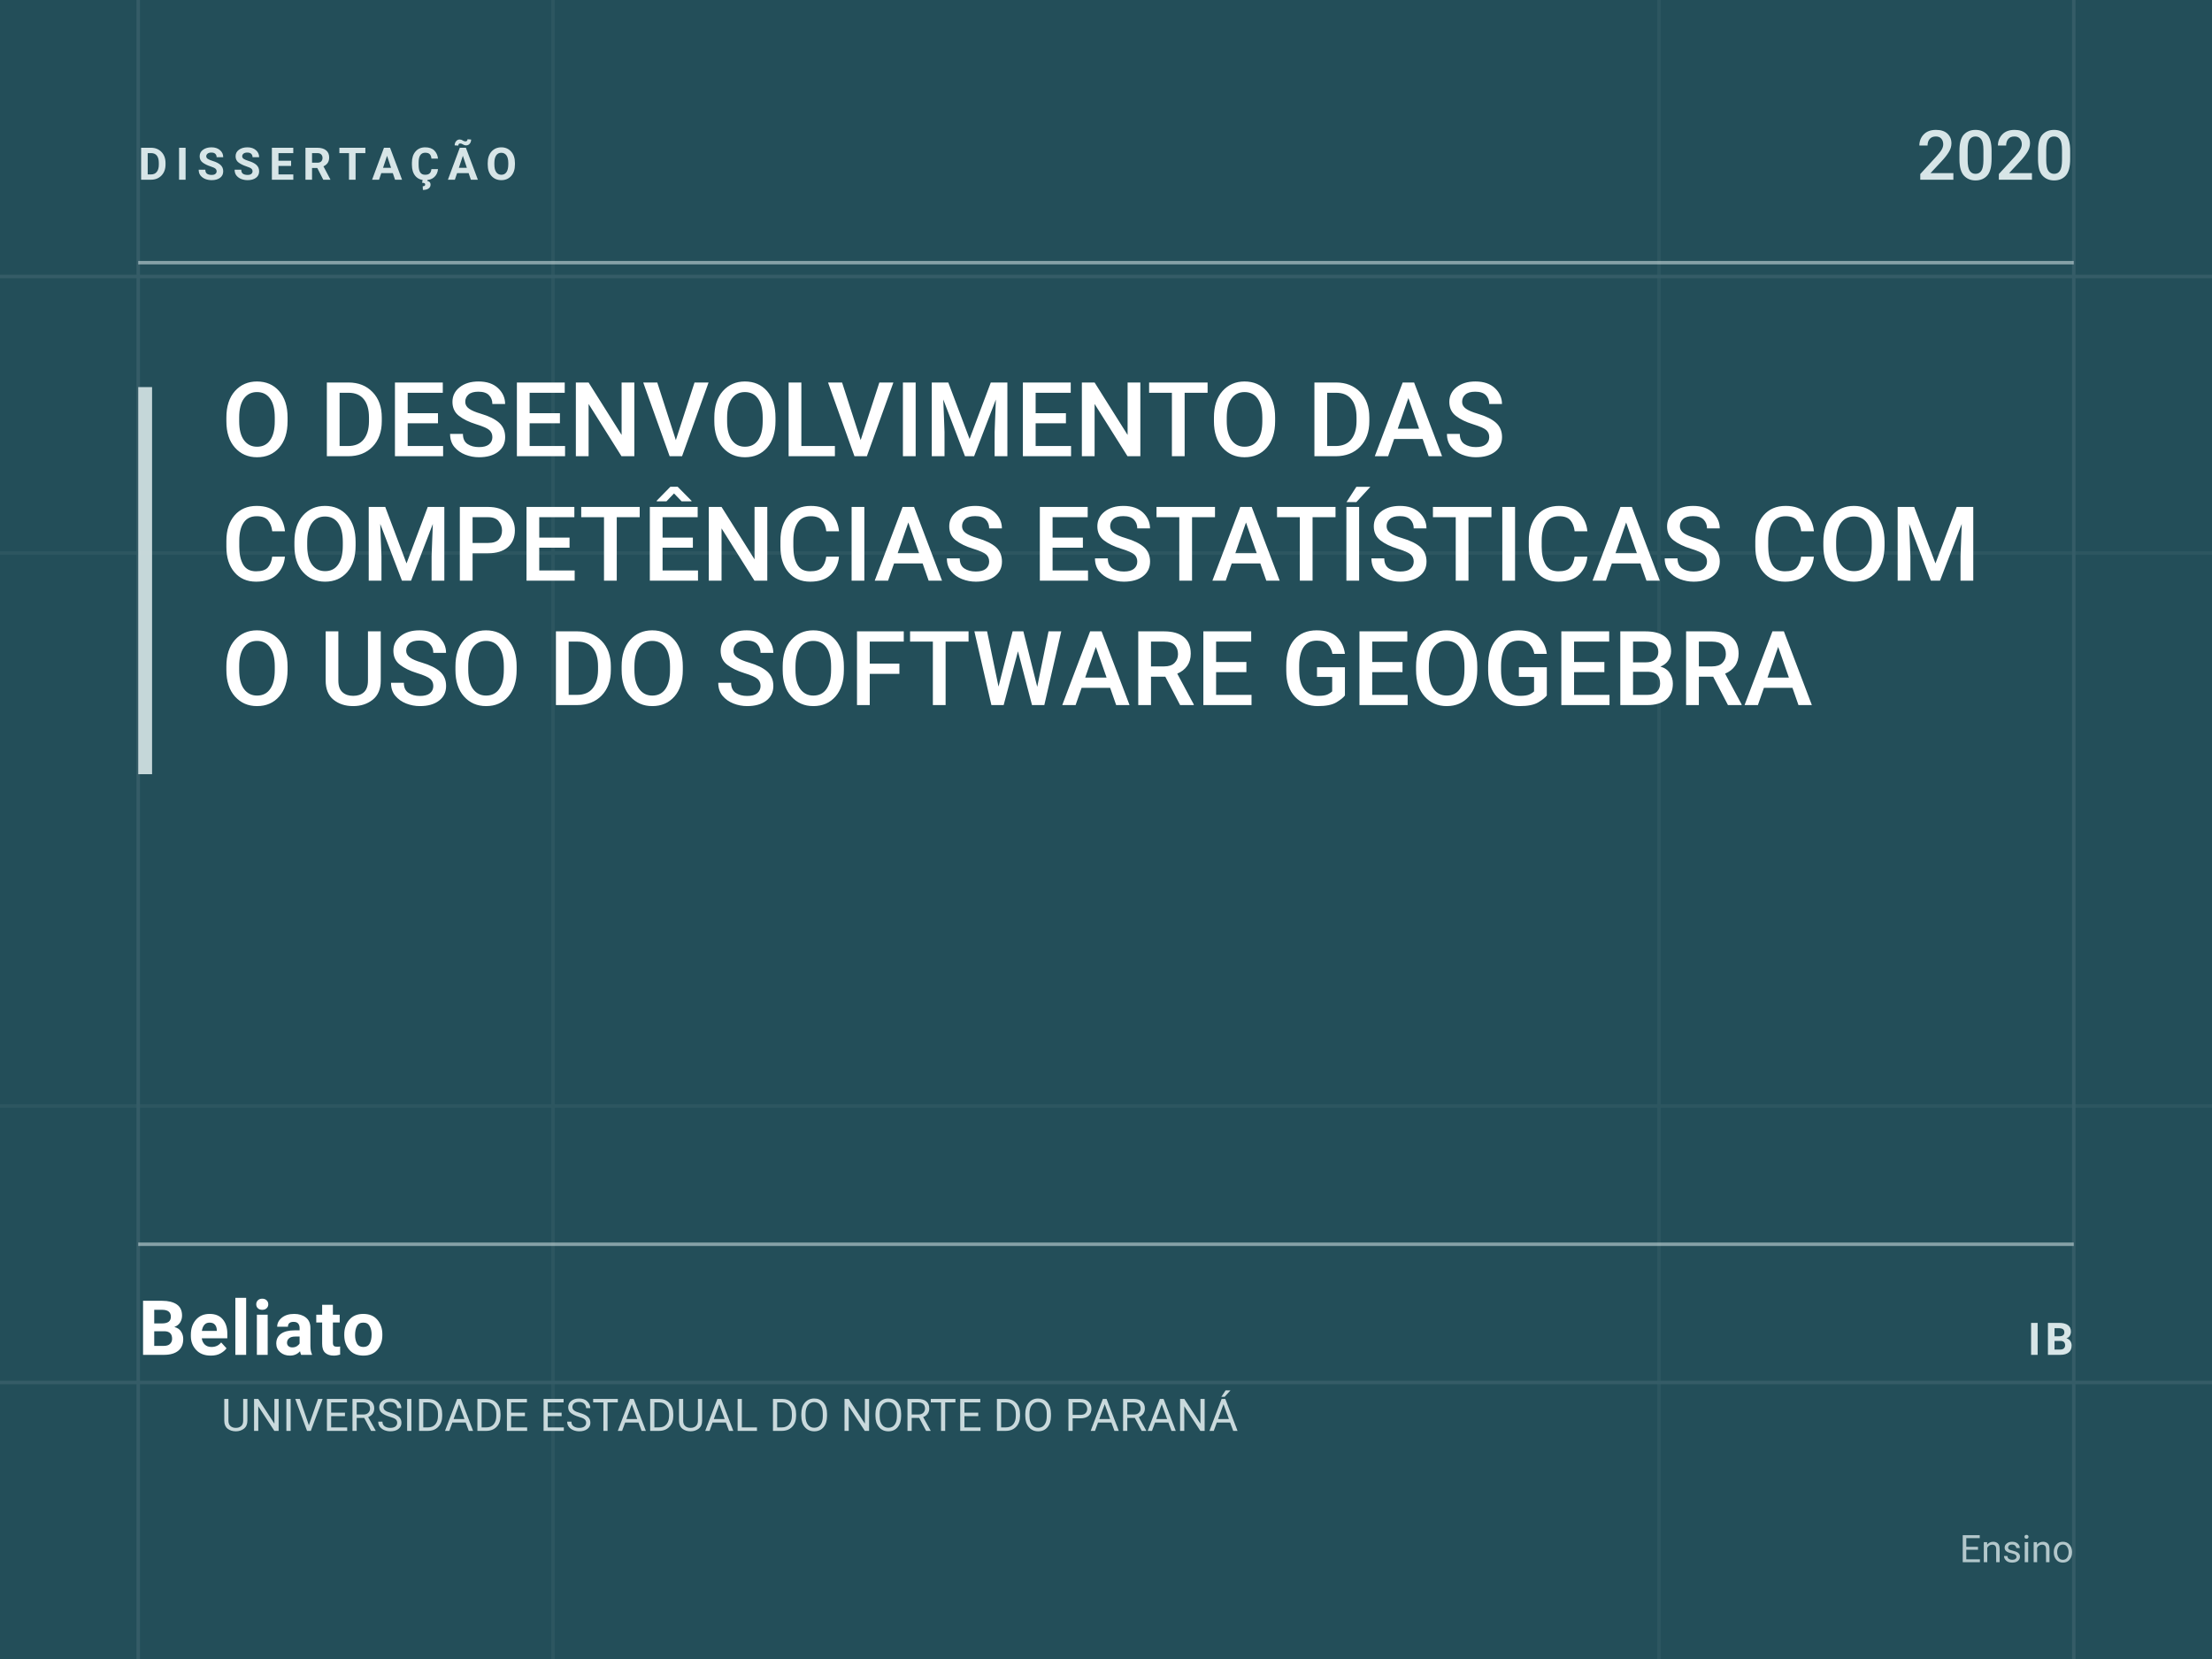
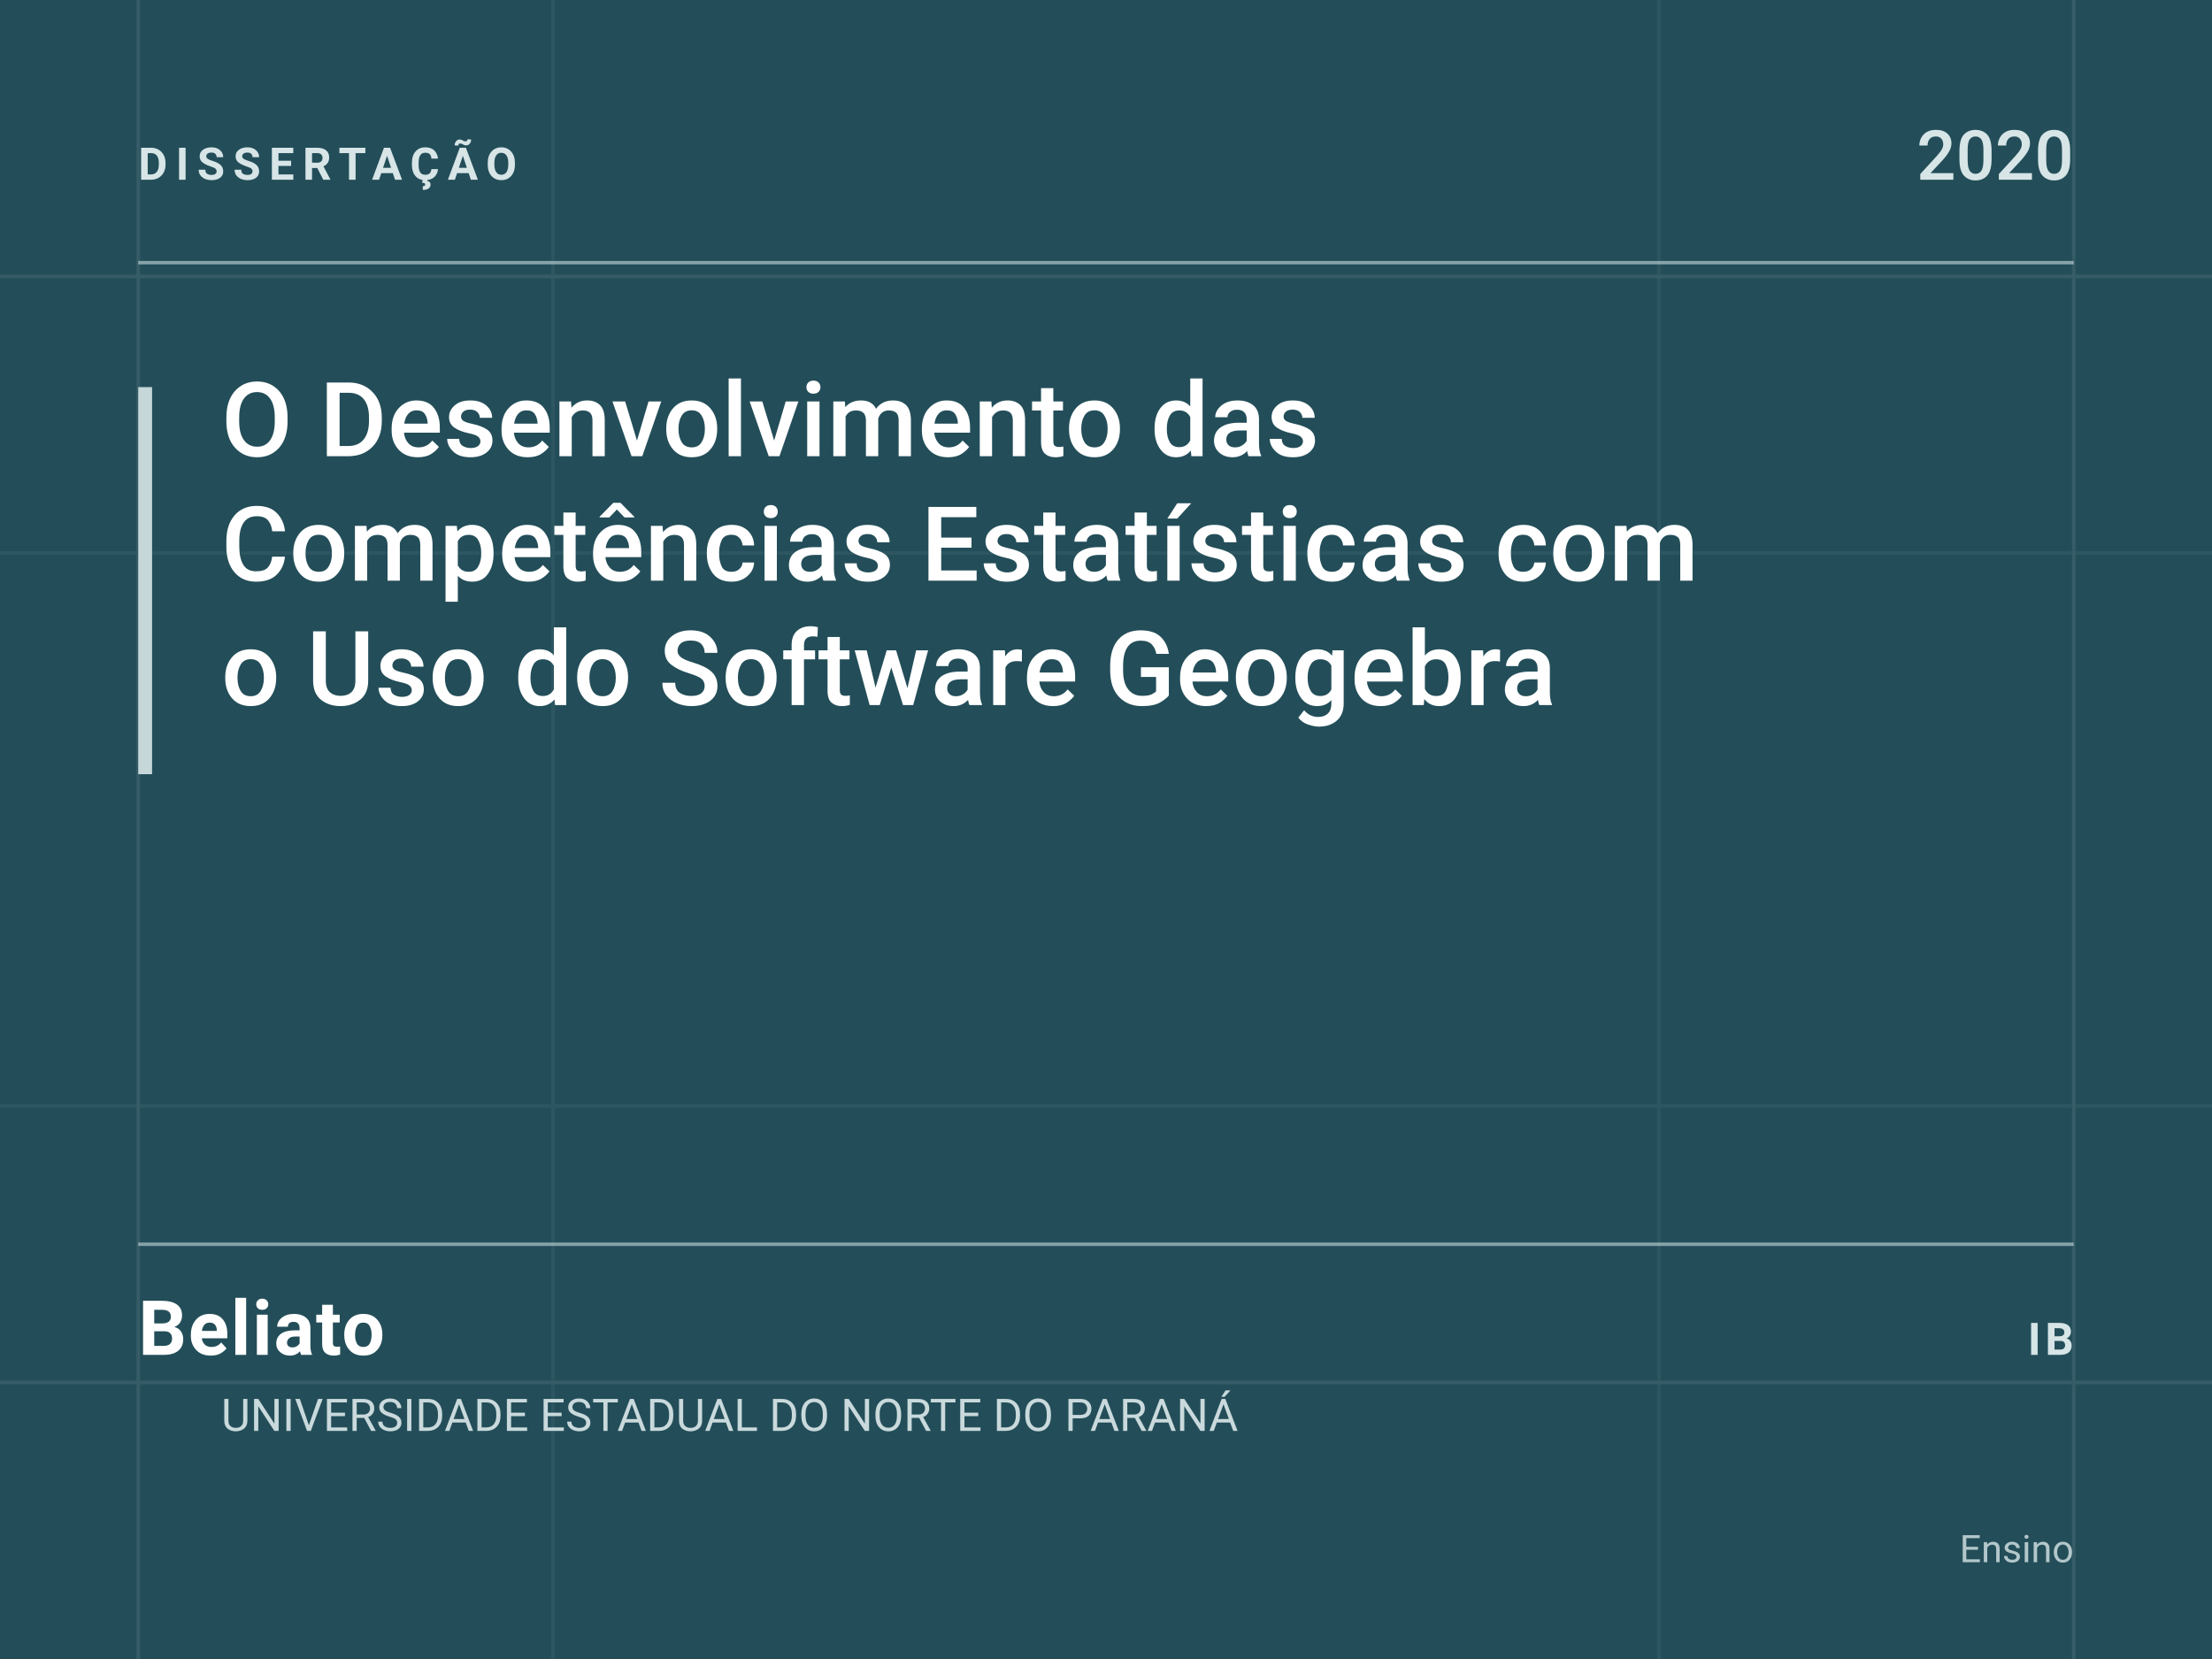
- <svg xmlns="http://www.w3.org/2000/svg" viewBox="0 0 640 480" width="640" height="480" role="img" aria-label="O DESENVOLVIMENTO DAS COMPETÊNCIAS ESTATÍSTICAS COM O USO DO SOFTWARE GEOGEBRA">
+ <svg xmlns="http://www.w3.org/2000/svg" viewBox="0 0 640 480" width="640" height="480" role="img" aria-label="O Desenvolvimento das Competências Estatísticas com o Uso do Software Geogebra">
  <rect width="640" height="480" fill="#234E59" />
  <g opacity="0.10" stroke="#D7E5E7" stroke-width="1">
    <path d="M0 80H640M0 400H640M40 0V480M600 0V480" />
    <path d="M0 160H640M0 320H640M160 0V480M480 0V480" opacity="0.55" />
  </g>
  <text x="40" y="52" fill="#D7E5E7" font-family="Roboto, Arial, Helvetica, sans-serif" font-size="13" font-weight="700" letter-spacing="2.4">DISSERTAÇÃO</text>
  <text x="600" y="52" text-anchor="end" fill="#D7E5E7" font-family="Roboto, Arial, Helvetica, sans-serif" font-size="20" font-weight="500">2020</text>
  <line x1="40" y1="76" x2="600" y2="76" stroke="#D7E5E7" stroke-width="1" opacity="0.55" />
  <rect x="40" y="112" width="4" height="112" fill="#D7E5E7" opacity="0.9" />
  <text fill="#FFFFFF" font-family="Roboto, Arial, Helvetica, sans-serif" font-size="30" font-weight="500" letter-spacing="0.1">
-     <tspan x="64" y="132">O DESENVOLVIMENTO DAS</tspan>
-     <tspan x="64" y="168">COMPETÊNCIAS ESTATÍSTICAS COM</tspan>
-     <tspan x="64" y="204">O USO DO SOFTWARE GEOGEBRA</tspan>
+     <tspan x="64" y="132">O Desenvolvimento das</tspan>
+     <tspan x="64" y="168">Competências Estatísticas com</tspan>
+     <tspan x="64" y="204">o Uso do Software Geogebra</tspan>
  </text>
  <line x1="40" y1="360" x2="600" y2="360" stroke="#D7E5E7" stroke-width="1" opacity="0.55" />
  <text x="40" y="392" fill="#FFFFFF" font-family="Roboto, Arial, Helvetica, sans-serif" font-size="22" font-weight="600" letter-spacing="0.4">Beliato</text>
  <text fill="#D7E5E7" font-family="Roboto, Arial, Helvetica, sans-serif" font-size="13" opacity="0.92">
    <tspan x="64" y="414">UNIVERSIDADE ESTADUAL DO NORTE DO PARANÁ</tspan>
  </text>
  <text x="600" y="452" text-anchor="end" fill="#D7E5E7" font-family="Roboto, Arial, Helvetica, sans-serif" font-size="11" opacity="0.8">Ensino</text>
  <text x="600" y="392" text-anchor="end" fill="#D7E5E7" font-family="Roboto, Arial, Helvetica, sans-serif" font-size="13" font-weight="700" letter-spacing="1.2">IB</text>
</svg>
